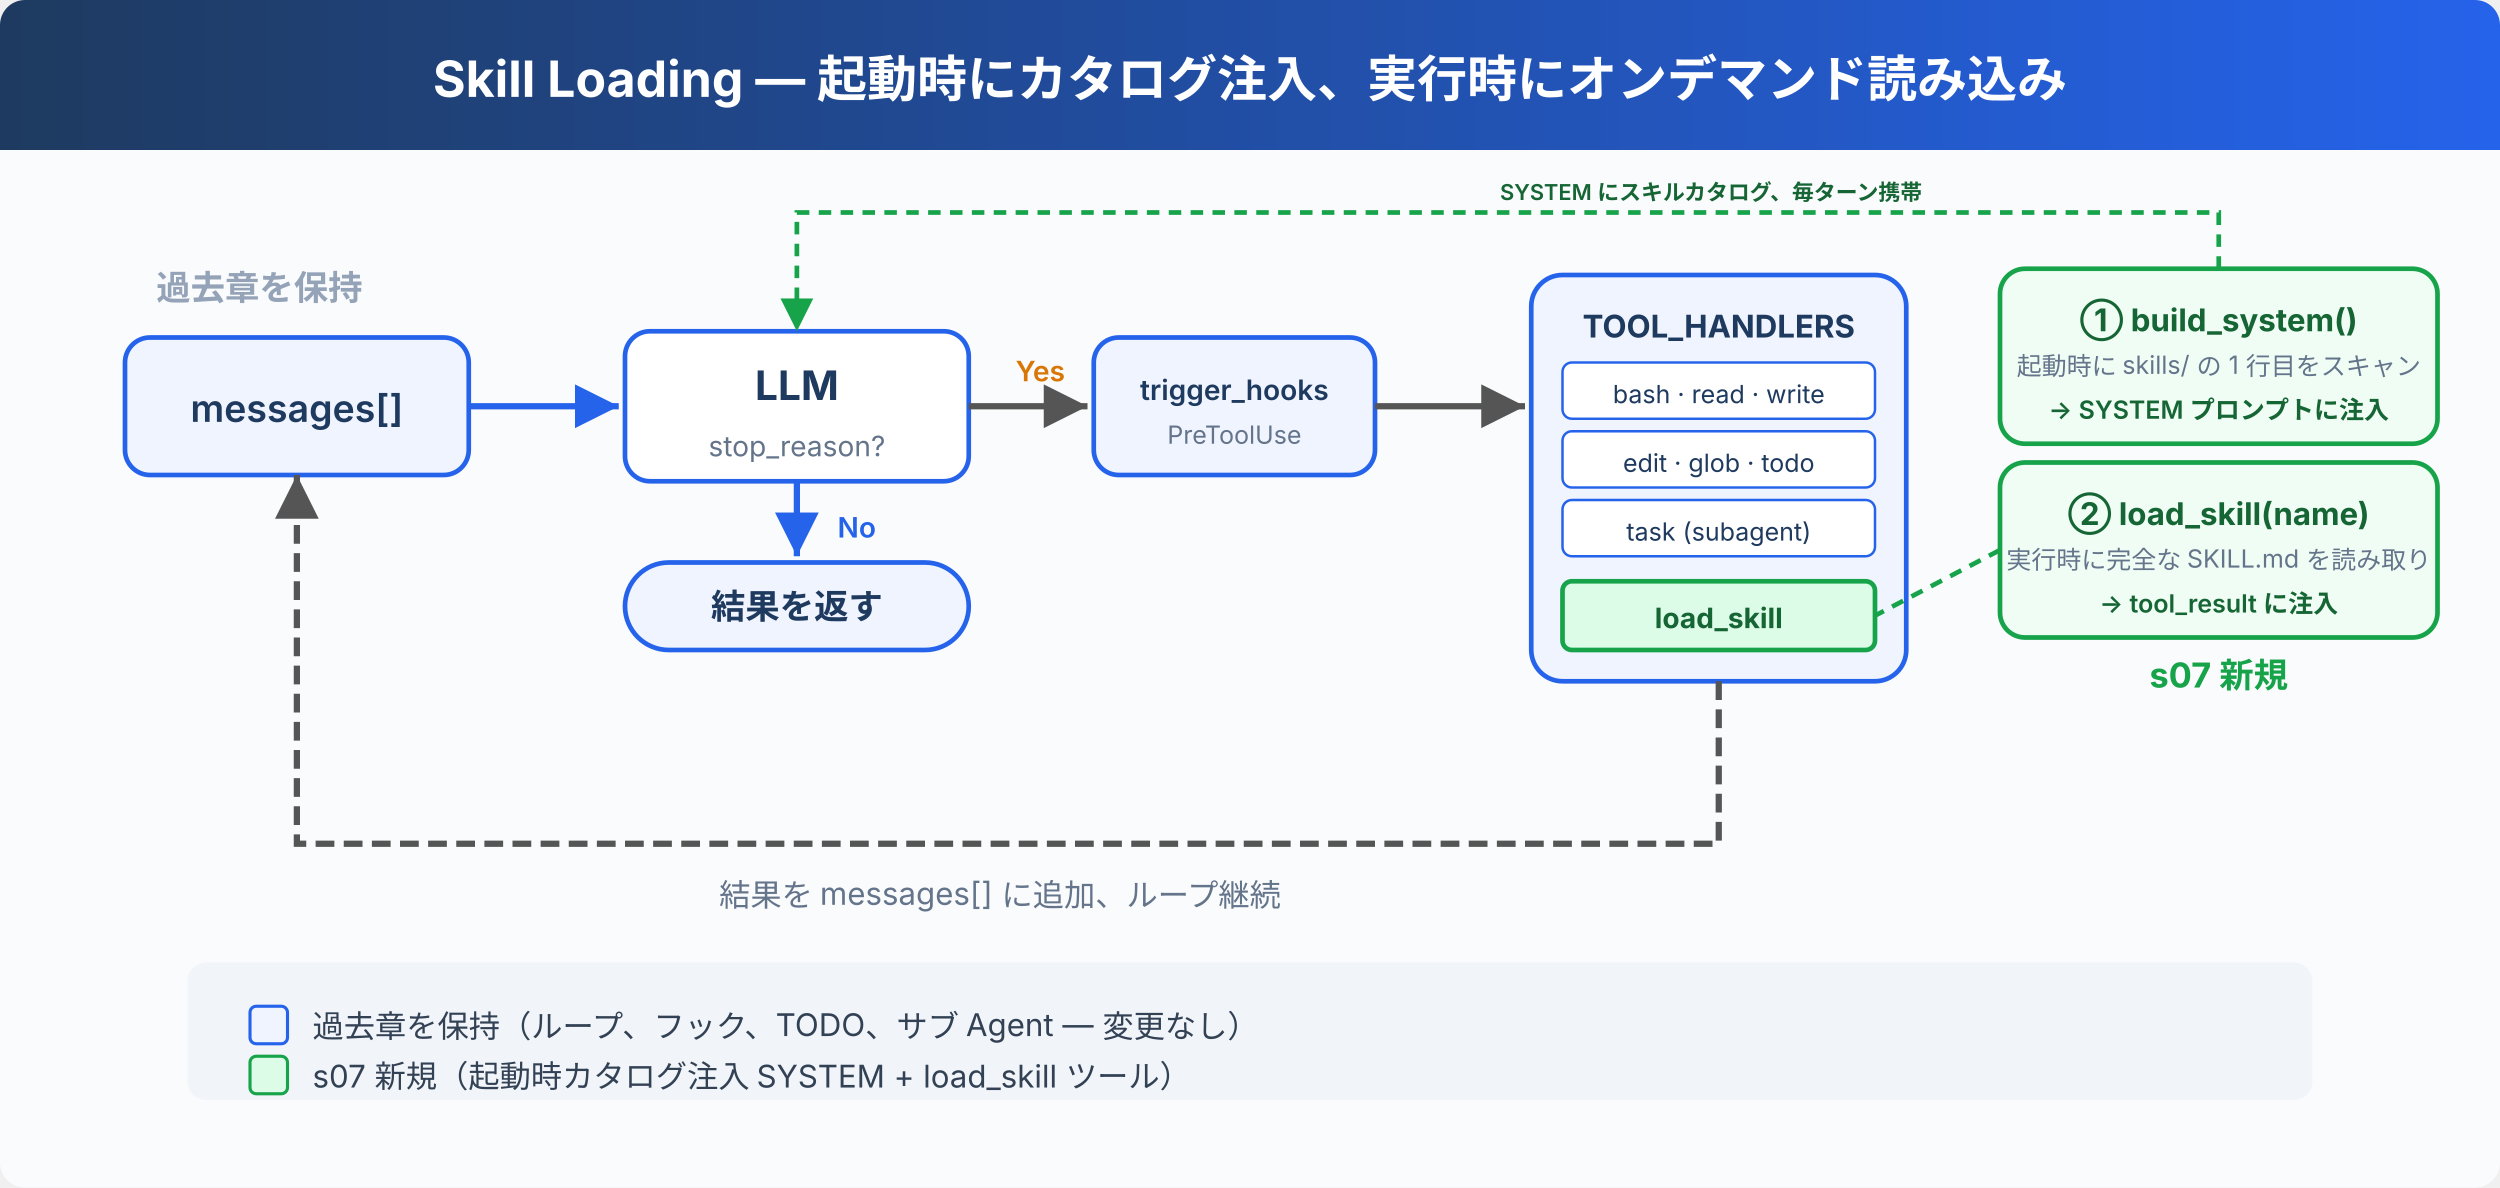
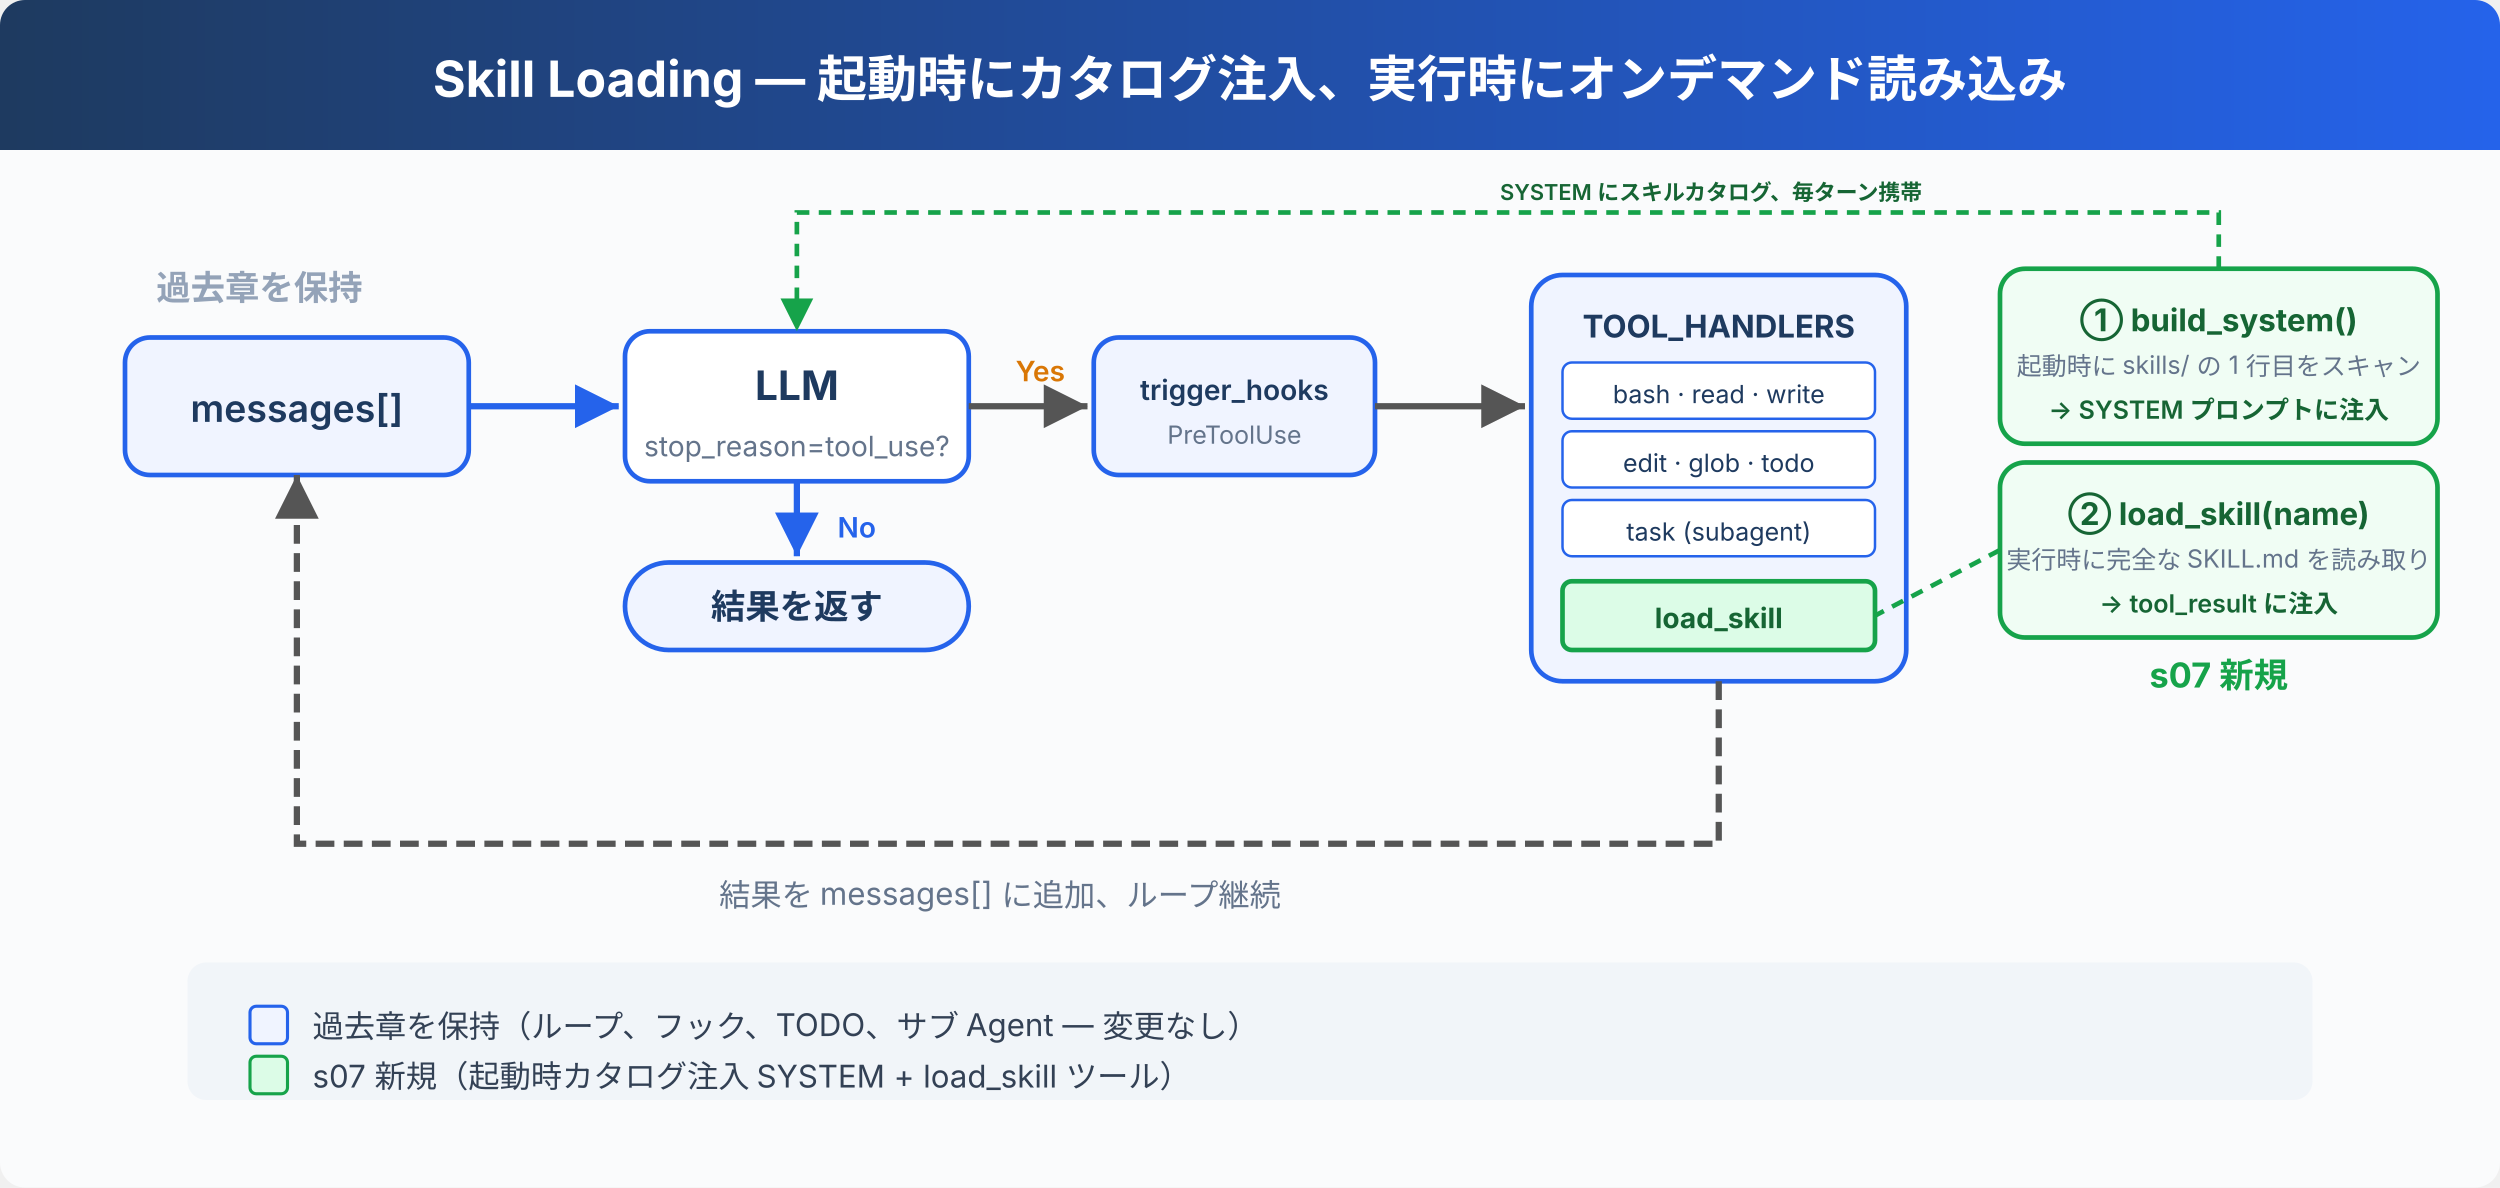
<svg xmlns="http://www.w3.org/2000/svg" viewBox="0 0 800 380" font-family="system-ui, -apple-system, sans-serif">
  <defs>
    <marker id="arrow" viewBox="0 0 10 10" refX="10" refY="5" markerWidth="7" markerHeight="7" orient="auto-start-reverse">
      <path d="M 0 0 L 10 5 L 0 10 z" fill="#555" />
    </marker>
    <marker id="arrow-blue" viewBox="0 0 10 10" refX="10" refY="5" markerWidth="7" markerHeight="7" orient="auto-start-reverse">
      <path d="M 0 0 L 10 5 L 0 10 z" fill="#2563eb" />
    </marker>
    <marker id="arrow-green" viewBox="0 0 10 10" refX="10" refY="5" markerWidth="7" markerHeight="7" orient="auto-start-reverse">
      <path d="M 0 0 L 10 5 L 0 10 z" fill="#16a34a" />
    </marker>
    <marker id="arrow-amber" viewBox="0 0 10 10" refX="10" refY="5" markerWidth="7" markerHeight="7" orient="auto-start-reverse">
      <path d="M 0 0 L 10 5 L 0 10 z" fill="#d97706" />
    </marker>
    <linearGradient id="header" x1="0" y1="0" x2="1" y2="0">
      <stop offset="0%" stop-color="#1e3a5f" />
      <stop offset="100%" stop-color="#2563eb" />
    </linearGradient>
  </defs>
  <rect width="800" height="380" fill="#fafbfc" rx="8" />
  <rect x="0" y="0" width="800" height="48" fill="url(#header)" rx="8" />
  <rect x="0" y="40" width="800" height="8" fill="url(#header)" />
  <text x="400" y="31" fill="#fff" font-size="16" font-weight="700" text-anchor="middle">Skill Loading — 起動時にカタログ注入、実行時にオンデマンド読み込み</text>
  <text x="50" y="96" fill="#94a3b8" font-size="11" font-weight="600">過去章を保持</text>
  <rect x="40" y="108" width="110" height="44" rx="8" fill="#f0f4ff" stroke="#2563eb" stroke-width="1.5" />
  <text x="95" y="135" fill="#1e3a5f" font-size="12" font-weight="600" text-anchor="middle">messages[]</text>
  <line x1="150" y1="130" x2="198" y2="130" stroke="#2563eb" stroke-width="2" marker-end="url(#arrow-blue)" />
  <rect x="200" y="106" width="110" height="48" rx="8" fill="#fff" stroke="#2563eb" stroke-width="1.5" />
  <text x="255" y="128" fill="#1e3a5f" font-size="13" font-weight="700" text-anchor="middle">LLM</text>
-   <text x="255" y="146" fill="#64748b" font-size="9" text-anchor="middle">stop_reason?</text>
+   <text x="255" y="146" fill="#64748b" font-size="9" text-anchor="middle">stop_reason=tool_use?</text>
  <line x1="255" y1="154" x2="255" y2="178" stroke="#2563eb" stroke-width="2" marker-end="url(#arrow-blue)" />
  <text x="268" y="172" fill="#2563eb" font-size="9" font-weight="600">No</text>
  <rect x="200" y="180" width="110" height="28" rx="14" fill="#f0f4ff" stroke="#2563eb" stroke-width="1.5" />
  <text x="255" y="198" fill="#1e3a5f" font-size="11" font-weight="600" text-anchor="middle">結果を返す</text>
  <line x1="310" y1="130" x2="348" y2="130" stroke="#555" stroke-width="2" marker-end="url(#arrow)" />
  <text x="325" y="122" fill="#d97706" font-size="9" font-weight="600">Yes</text>
  <rect x="350" y="108" width="90" height="44" rx="8" fill="#f0f4ff" stroke="#2563eb" stroke-width="1.5" />
  <text x="395" y="128" fill="#1e3a5f" font-size="9" font-weight="600" text-anchor="middle">trigger_hooks</text>
  <text x="395" y="142" fill="#64748b" font-size="8" text-anchor="middle">PreToolUse</text>
  <line x1="440" y1="130" x2="488" y2="130" stroke="#555" stroke-width="2" marker-end="url(#arrow)" />
  <rect x="490" y="88" width="120" height="130" rx="10" fill="#f0f4ff" stroke="#2563eb" stroke-width="1.5" />
  <text x="550" y="108" fill="#1e3a5f" font-size="10" font-weight="700" text-anchor="middle">TOOL_HANDLERS</text>
  <rect x="500" y="116" width="100" height="18" rx="3" fill="#fff" stroke="#2563eb" stroke-width="0.8" />
  <text x="550" y="129" fill="#1e3a5f" font-size="8" text-anchor="middle">bash · read · write</text>
  <rect x="500" y="138" width="100" height="18" rx="3" fill="#fff" stroke="#2563eb" stroke-width="0.8" />
  <text x="550" y="151" fill="#1e3a5f" font-size="8" text-anchor="middle">edit · glob · todo</text>
  <rect x="500" y="160" width="100" height="18" rx="3" fill="#fff" stroke="#2563eb" stroke-width="0.8" />
  <text x="550" y="173" fill="#1e3a5f" font-size="8" text-anchor="middle">task (subagent)</text>
  <rect x="500" y="186" width="100" height="22" rx="3" fill="#dcfce7" stroke="#16a34a" stroke-width="1.5" />
  <text x="550" y="201" fill="#166534" font-size="9" font-weight="700" text-anchor="middle">load_skill</text>
  <path d="M 550 218 L 550 270 L 95 270 L 95 152" fill="none" stroke="#555" stroke-width="2" marker-end="url(#arrow)" stroke-dasharray="6,3" />
  <text x="320" y="290" fill="#64748b" font-size="10" text-anchor="middle">結果を messages[] に追加、ループ継続</text>
  <text x="710" y="220" fill="#16a34a" font-size="11" font-weight="700" text-anchor="middle">s07 新規</text>
  <rect x="640" y="86" width="140" height="56" rx="8" fill="#f0fdf4" stroke="#16a34a" stroke-width="1.5" />
  <text x="710" y="106" fill="#166534" font-size="10" font-weight="700" text-anchor="middle">① build_system()</text>
  <text x="710" y="120" fill="#64748b" font-size="8" text-anchor="middle">起動時に skills/ の 1 行目をスキャン</text>
  <text x="710" y="134" fill="#166534" font-size="8" font-weight="600" text-anchor="middle">→ SYSTEM プロンプトに注入</text>
  <rect x="640" y="148" width="140" height="56" rx="8" fill="#f0fdf4" stroke="#16a34a" stroke-width="1.5" />
  <text x="710" y="168" fill="#166534" font-size="10" font-weight="700" text-anchor="middle">② load_skill(name)</text>
  <text x="710" y="182" fill="#64748b" font-size="8" text-anchor="middle">実行時に完全な SKILL.md を読み取り</text>
  <text x="710" y="196" fill="#166534" font-size="8" font-weight="600" text-anchor="middle">→ tool_result に注入</text>
  <path d="M 710 86 L 710 68 L 255 68 L 255 106" fill="none" stroke="#16a34a" stroke-width="1.5" stroke-dasharray="4,3" marker-end="url(#arrow-green)" />
  <text x="480" y="64" fill="#166534" font-size="7" font-weight="600">SYSTEM にスキルカタログ、毎ターン携帯</text>
  <line x1="640" y1="176" x2="600" y2="197" stroke="#16a34a" stroke-width="1.5" stroke-dasharray="4,3" />
  <rect x="60" y="308" width="680" height="44" rx="6" fill="#f1f5f9" />
  <rect x="80" y="322" width="12" height="12" rx="2" fill="#f0f4ff" stroke="#2563eb" stroke-width="1" />
  <text x="100" y="332" fill="#334155" font-size="10">過去章を保持（ループ、フック、TODO、サブ Agent — 変更なし）</text>
  <rect x="80" y="338" width="12" height="12" rx="2" fill="#dcfce7" stroke="#16a34a" stroke-width="1" />
  <text x="100" y="348" fill="#334155" font-size="10">s07 新規（起動時カタログ注入 SYSTEM + load_skill ツール）</text>
</svg>
